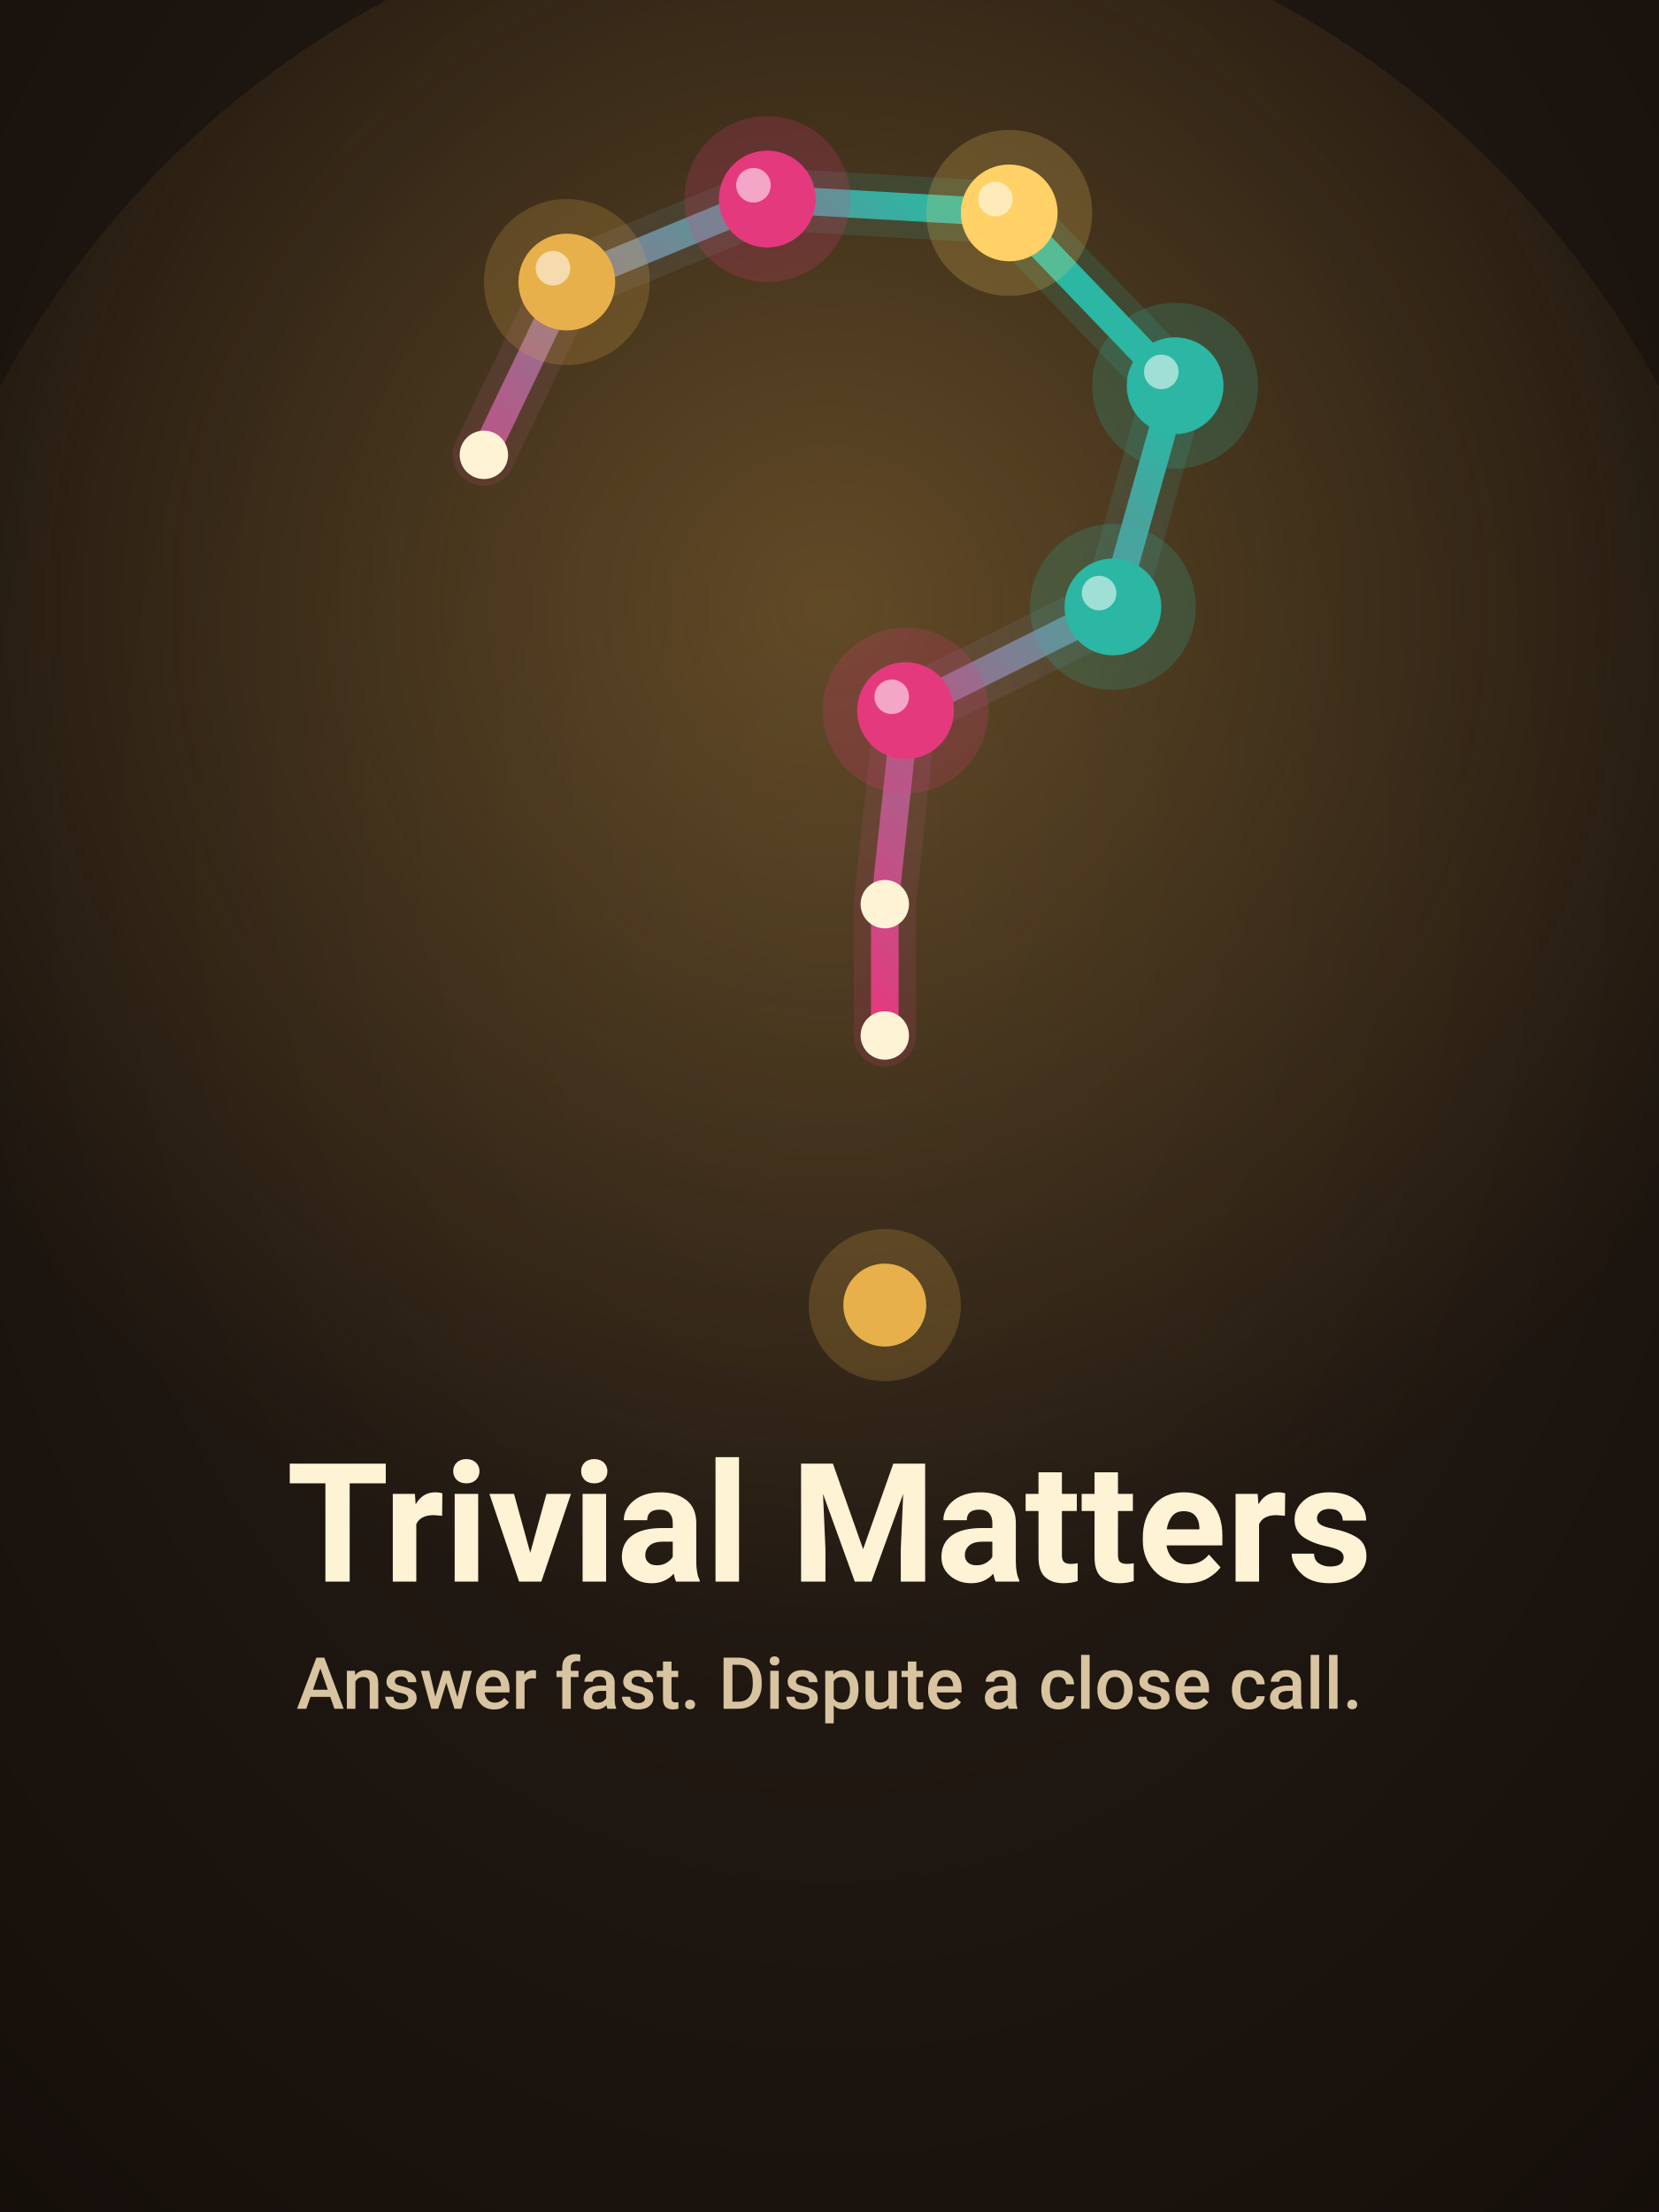
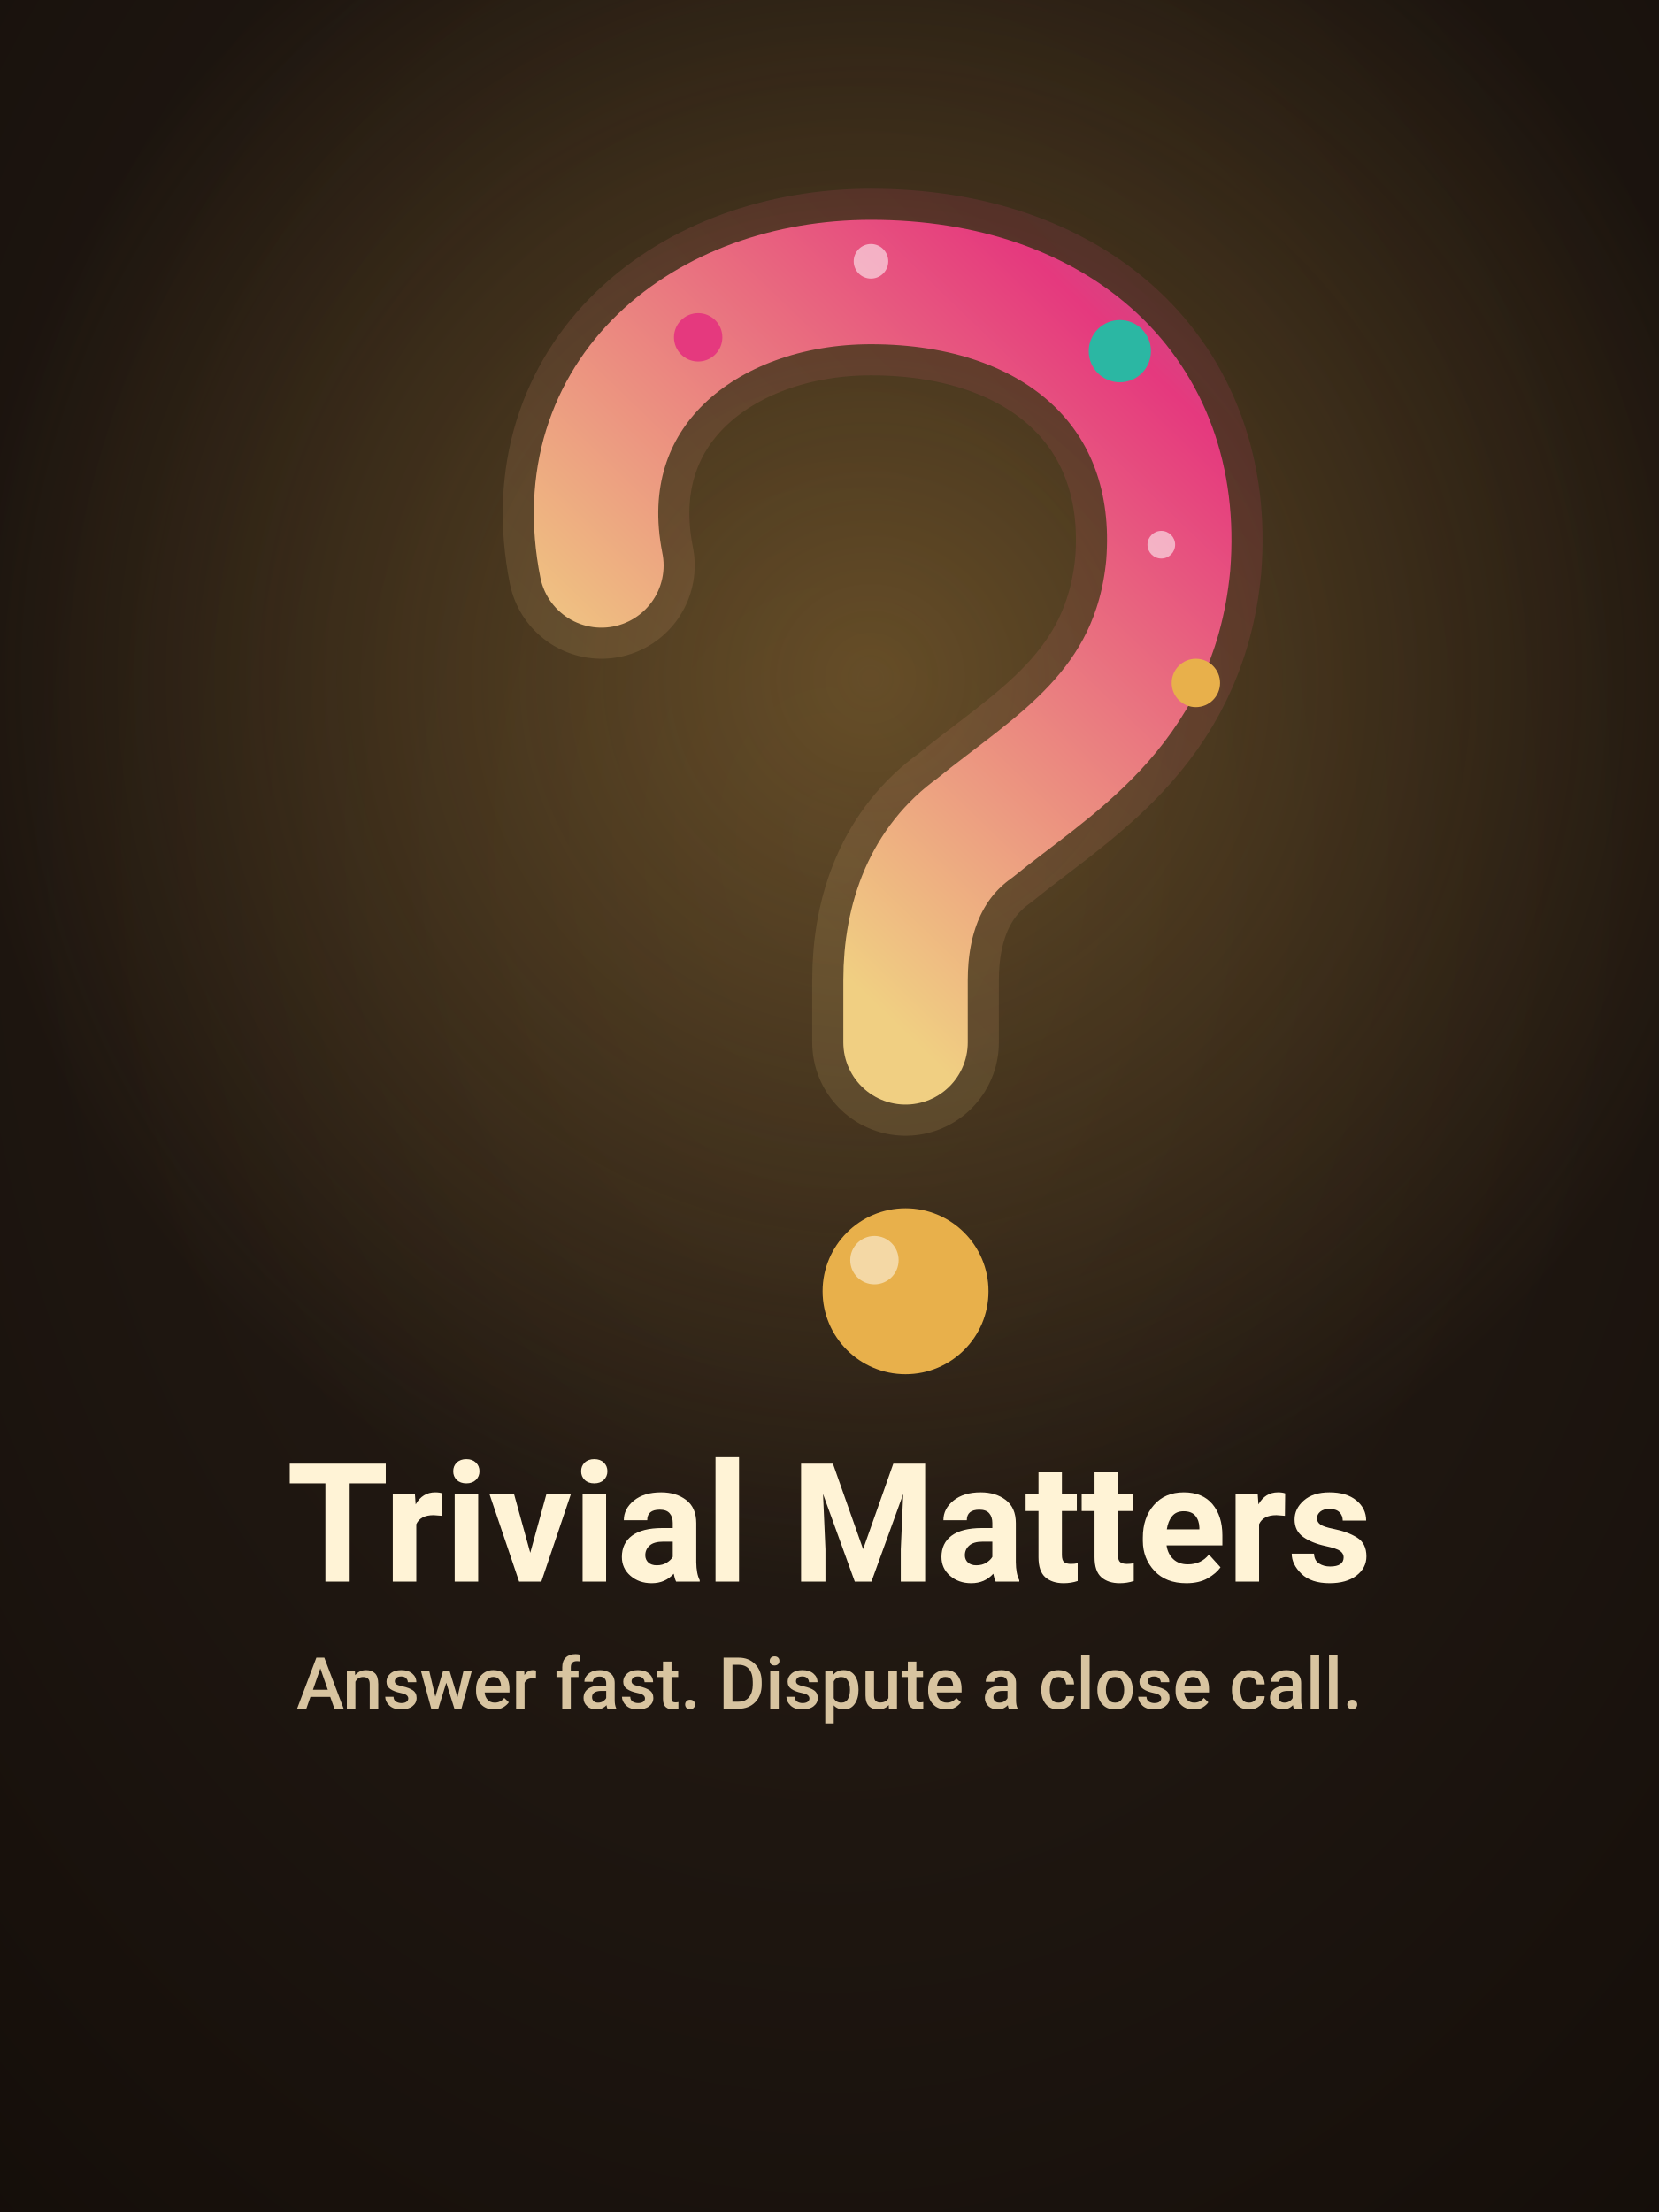
<svg xmlns="http://www.w3.org/2000/svg" viewBox="0 0 600 800" width="600" height="800" role="img" aria-label="Branch out Trivial Matters">
  <defs>
    <linearGradient id="htvp-spark" gradientUnits="userSpaceOnUse" x1="300" y1="360" x2="560" y2="90">
      <stop offset="0" stop-color="#f0cf82" />
      <stop offset="0.5" stop-color="#e5397e" />
      <stop offset="1" stop-color="#2bb7a3" />
    </linearGradient>
    <radialGradient id="htvp-bg" cx="0.5" cy="0.38" r="0.9">
      <stop offset="0" stop-color="#2a2018" />
      <stop offset="1" stop-color="#120c08" />
    </radialGradient>
-     <radialGradient id="htvp-glow" cx="0.5" cy="0.38" r="0.55">
-       <stop offset="0" stop-color="#e8b04b" stop-opacity="0.30" />
+     <radialGradient id="htvp-glow" cx="0.5" cy="0.5" r="0.5">
+       <stop offset="0" stop-color="#e8b04b" stop-opacity="0.32" />
      <stop offset="1" stop-color="#e8b04b" stop-opacity="0" />
    </radialGradient>
  </defs>
  <rect width="600" height="800" fill="url(#htvp-bg)" />
-   <circle cx="300" cy="300" r="340" fill="url(#htvp-glow)" />
+   <circle cx="315" cy="245" r="330" fill="url(#htvp-glow)" />
  <g transform="translate(300 272) scale(1.25) translate(-518 -244)">
-     <g stroke-linecap="round" stroke-linejoin="round" fill="none" stroke="url(#htvp-spark)">
-       <g stroke-width="18" opacity="0.16">
-         <path d="M418 158 L442 108 L500 84 L570 88 L618 138 L600 202 L540 232 L534 288 L534 326" />
+     <g transform="translate(284 8)">
+       <g fill="none" stroke="url(#htvp-spark)" stroke-linecap="round" stroke-linejoin="round">
+         <path d="M168 182 C158 132 198 100 246 100 C300 100 336 132 332 182 C328 224 298 240 276 258 C262 268 256 284 256 302 L256 320" stroke-width="54" opacity="0.14" />
+         <path d="M168 182 C158 132 198 100 246 100 C300 100 336 132 332 182 C328 224 298 240 276 258 C262 268 256 284 256 302 L256 320" stroke-width="36" />
      </g>
-       <g stroke-width="8">
-         <path d="M418 158 L442 108 L500 84 L570 88 L618 138 L600 202 L540 232 L534 288 L534 326" />
+       <circle cx="318" cy="120" r="9" fill="#2bb7a3" />
+       <circle cx="196" cy="116" r="7" fill="#e5397e" />
+       <circle cx="340" cy="216" r="7" fill="#e8b04b" />
+       <g fill="#ffffff" opacity="0.55">
+         <circle cx="246" cy="94" r="5" />
+         <circle cx="330" cy="176" r="4" />
      </g>
+       <circle cx="256" cy="392" r="24" fill="#e8b04b" />
+       <circle cx="247" cy="383" r="7" fill="#ffffff" opacity="0.5" />
    </g>
-     <g opacity="0.20">
-       <circle cx="442" cy="108" r="24" fill="#e8b04b" />
-       <circle cx="500" cy="84" r="24" fill="#e5397e" />
-       <circle cx="570" cy="88" r="24" fill="#ffd166" />
-       <circle cx="618" cy="138" r="24" fill="#2bb7a3" />
-       <circle cx="600" cy="202" r="24" fill="#2bb7a3" />
-       <circle cx="540" cy="232" r="24" fill="#e5397e" />
-       <circle cx="534" cy="404" r="22" fill="#e8b04b" />
-     </g>
-     <g fill="#fff3d6">
-       <circle cx="418" cy="158" r="7" />
-       <circle cx="534" cy="288" r="7" />
-       <circle cx="534" cy="326" r="7" />
-     </g>
-     <circle cx="442" cy="108" r="14" fill="#e8b04b" />
-     <circle cx="500" cy="84" r="14" fill="#e5397e" />
-     <circle cx="570" cy="88" r="14" fill="#ffd166" />
-     <circle cx="618" cy="138" r="14" fill="#2bb7a3" />
-     <circle cx="600" cy="202" r="14" fill="#2bb7a3" />
-     <circle cx="540" cy="232" r="14" fill="#e5397e" />
-     <g fill="#ffffff" opacity="0.55">
-       <circle cx="438" cy="104" r="5" />
-       <circle cx="496" cy="80" r="5" />
-       <circle cx="566" cy="84" r="5" />
-       <circle cx="614" cy="134" r="5" />
-       <circle cx="596" cy="198" r="5" />
-       <circle cx="536" cy="228" r="5" />
-     </g>
-     <circle cx="534" cy="404" r="12" fill="#e8b04b" />
  </g>
  <text x="300" y="572" text-anchor="middle" font-family="-apple-system, BlinkMacSystemFont, 'Segoe UI', Roboto, sans-serif" font-size="60" font-weight="700" fill="#fff3d6">Trivial Matters</text>
  <text x="300" y="618" text-anchor="middle" font-family="-apple-system, BlinkMacSystemFont, 'Segoe UI', Roboto, sans-serif" font-size="26" font-weight="500" fill="#d8c4a0">Answer fast. Dispute a close call.</text>
</svg>
